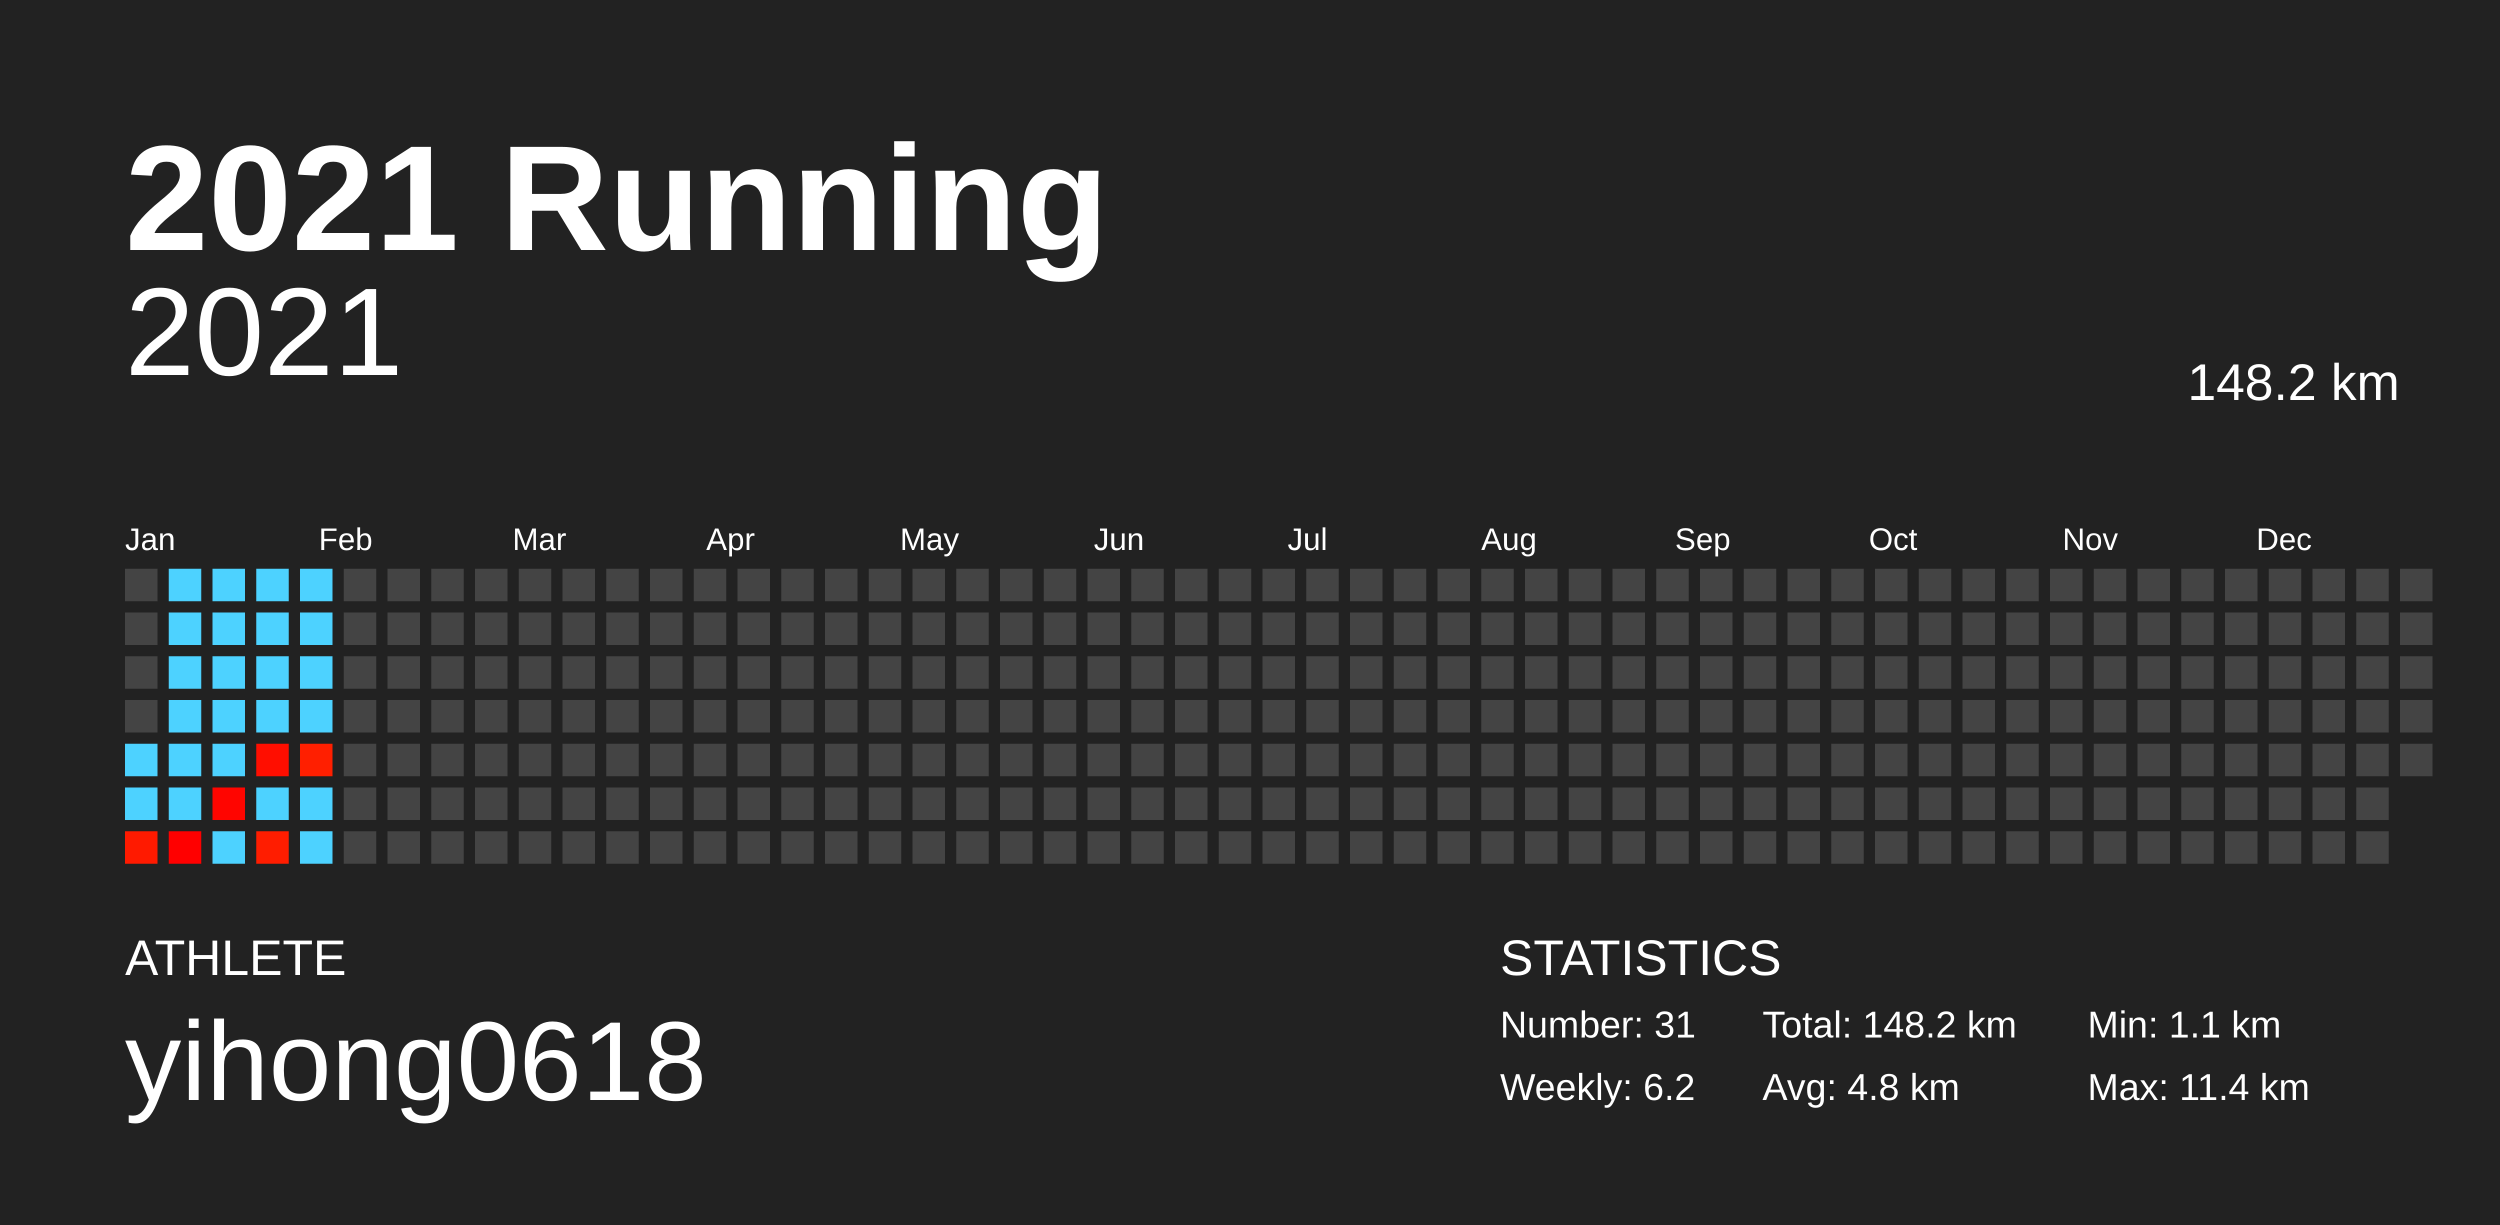
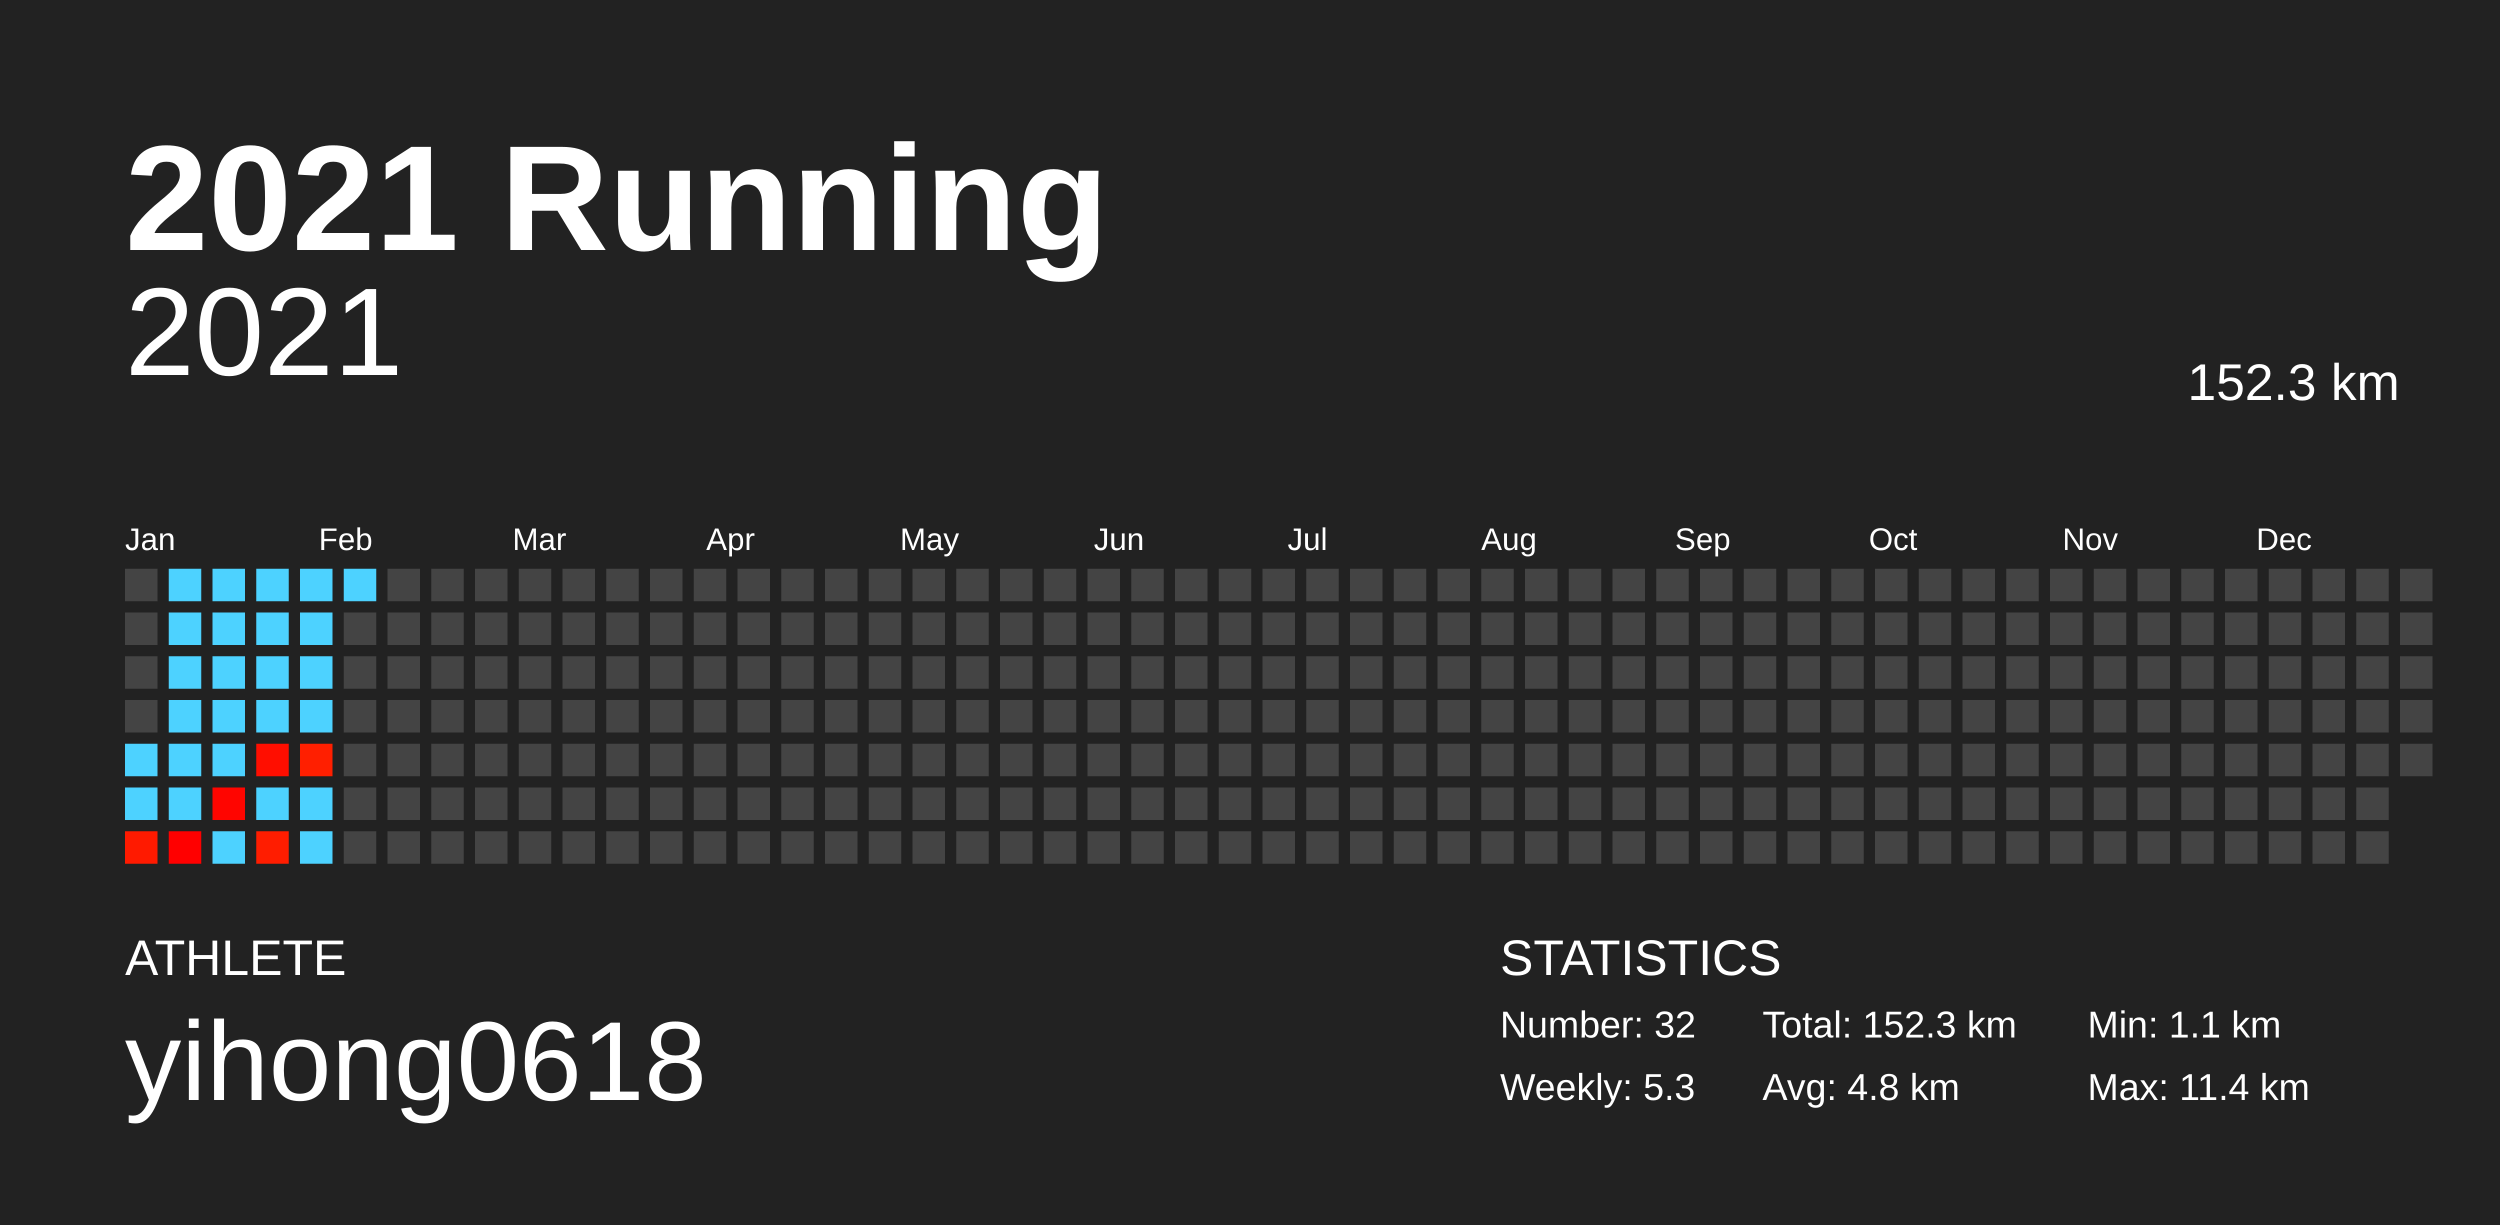
<svg xmlns="http://www.w3.org/2000/svg" baseProfile="full" height="98mm" version="1.1" viewBox="0,0,200,98" width="200mm">
  <defs />
  <rect fill="#222222" height="98" width="200" x="0" y="0" />
  <text fill="#FFFFFF" style="font-size:12px; font-family:Arial; font-weight:bold;" x="10" y="20">2021 Running</text>
  <text fill="#FFFFFF" style="font-size:4px; font-family:Arial" x="10" y="78">ATHLETE</text>
  <text fill="#FFFFFF" style="font-size:9px; font-family:Arial" x="10" y="88">yihong0618</text>
  <text fill="#FFFFFF" style="font-size:4px; font-family:Arial" x="120" y="78">STATISTICS</text>
-   <text fill="#FFFFFF" style="font-size:3px; font-family:Arial" x="120" y="83">Number: 31</text>
-   <text fill="#FFFFFF" style="font-size:3px; font-family:Arial" x="120" y="88">Weekly: 6.2</text>
-   <text fill="#FFFFFF" style="font-size:3px; font-family:Arial" x="141" y="83">Total: 148.2 km</text>
+   <text fill="#FFFFFF" style="font-size:3px; font-family:Arial" x="120" y="83">Number: 32</text>
+   <text fill="#FFFFFF" style="font-size:3px; font-family:Arial" x="120" y="88">Weekly: 5.3</text>
+   <text fill="#FFFFFF" style="font-size:3px; font-family:Arial" x="141" y="83">Total: 152.3 km</text>
  <text fill="#FFFFFF" style="font-size:3px; font-family:Arial" x="141" y="88">Avg: 4.8 km</text>
  <text fill="#FFFFFF" style="font-size:3px; font-family:Arial" x="167" y="83">Min: 1.1 km</text>
  <text fill="#FFFFFF" style="font-size:3px; font-family:Arial" x="167" y="88">Max: 11.4 km</text>
  <text alignment-baseline="hanging" fill="#FFFFFF" style="font-size:10.0px; font-family:Arial;" x="10" y="30">2021</text>
-   <text alignment-baseline="hanging" fill="#FFFFFF" style="font-size:4.125px; font-family:Arial;" x="175" y="32">148.2 km</text>
+   <text alignment-baseline="hanging" fill="#FFFFFF" style="font-size:4.125px; font-family:Arial;" x="175" y="32">152.3 km</text>
  <text fill="#FFFFFF" style="font-size:2.5px; font-family:Arial" x="10.0" y="44">Jan</text>
  <text fill="#FFFFFF" style="font-size:2.5px; font-family:Arial" x="25.5" y="44">Feb</text>
  <text fill="#FFFFFF" style="font-size:2.5px; font-family:Arial" x="41.0" y="44">Mar</text>
  <text fill="#FFFFFF" style="font-size:2.5px; font-family:Arial" x="56.5" y="44">Apr</text>
  <text fill="#FFFFFF" style="font-size:2.5px; font-family:Arial" x="72.0" y="44">May</text>
  <text fill="#FFFFFF" style="font-size:2.5px; font-family:Arial" x="87.5" y="44">Jun</text>
  <text fill="#FFFFFF" style="font-size:2.5px; font-family:Arial" x="103.0" y="44">Jul</text>
  <text fill="#FFFFFF" style="font-size:2.5px; font-family:Arial" x="118.5" y="44">Aug</text>
  <text fill="#FFFFFF" style="font-size:2.5px; font-family:Arial" x="134.0" y="44">Sep</text>
  <text fill="#FFFFFF" style="font-size:2.5px; font-family:Arial" x="149.5" y="44">Oct</text>
  <text fill="#FFFFFF" style="font-size:2.5px; font-family:Arial" x="165.0" y="44">Nov</text>
  <text fill="#FFFFFF" style="font-size:2.5px; font-family:Arial" x="180.5" y="44">Dec</text>
  <rect fill="#444444" height="2.6" width="2.6" x="10.0" y="45.5" />
  <rect fill="#444444" height="2.6" width="2.6" x="10.0" y="49.0" />
  <rect fill="#444444" height="2.6" width="2.6" x="10.0" y="52.5" />
  <rect fill="#444444" height="2.6" width="2.6" x="10.0" y="56.0" />
  <rect fill="#4dd2ff" height="2.6" width="2.6" x="10.0" y="59.5" />
  <rect fill="#4dd2ff" height="2.6" width="2.6" x="10.0" y="63.0" />
  <rect fill="#ff1a00" height="2.6" width="2.6" x="10.0" y="66.5" />
  <rect fill="#4dd2ff" height="2.6" width="2.6" x="13.5" y="45.5" />
  <rect fill="#4dd2ff" height="2.6" width="2.6" x="13.5" y="49.0" />
  <rect fill="#4dd2ff" height="2.6" width="2.6" x="13.5" y="52.5" />
  <rect fill="#4dd2ff" height="2.6" width="2.6" x="13.5" y="56.0" />
  <rect fill="#4dd2ff" height="2.6" width="2.6" x="13.5" y="59.5" />
  <rect fill="#4dd2ff" height="2.6" width="2.6" x="13.5" y="63.0" />
  <rect fill="#ff0000" height="2.6" width="2.6" x="13.5" y="66.5" />
  <rect fill="#4dd2ff" height="2.6" width="2.6" x="17.0" y="45.5" />
  <rect fill="#4dd2ff" height="2.6" width="2.6" x="17.0" y="49.0" />
  <rect fill="#4dd2ff" height="2.6" width="2.6" x="17.0" y="52.5" />
  <rect fill="#4dd2ff" height="2.6" width="2.6" x="17.0" y="56.0" />
  <rect fill="#4dd2ff" height="2.6" width="2.6" x="17.0" y="59.5" />
  <rect fill="#ff0500" height="2.6" width="2.6" x="17.0" y="63.0" />
  <rect fill="#4dd2ff" height="2.6" width="2.6" x="17.0" y="66.5" />
  <rect fill="#4dd2ff" height="2.6" width="2.6" x="20.5" y="45.5" />
  <rect fill="#4dd2ff" height="2.6" width="2.6" x="20.5" y="49.0" />
  <rect fill="#4dd2ff" height="2.6" width="2.6" x="20.5" y="52.5" />
  <rect fill="#4dd2ff" height="2.6" width="2.6" x="20.5" y="56.0" />
  <rect fill="#ff0e00" height="2.6" width="2.6" x="20.5" y="59.5" />
  <rect fill="#4dd2ff" height="2.6" width="2.6" x="20.5" y="63.0" />
  <rect fill="#ff1d00" height="2.6" width="2.6" x="20.5" y="66.5" />
  <rect fill="#4dd2ff" height="2.6" width="2.6" x="24.0" y="45.5" />
  <rect fill="#4dd2ff" height="2.6" width="2.6" x="24.0" y="49.0" />
  <rect fill="#4dd2ff" height="2.6" width="2.6" x="24.0" y="52.5" />
  <rect fill="#4dd2ff" height="2.6" width="2.6" x="24.0" y="56.0" />
  <rect fill="#ff1f00" height="2.6" width="2.6" x="24.0" y="59.5" />
  <rect fill="#4dd2ff" height="2.6" width="2.6" x="24.0" y="63.0" />
  <rect fill="#4dd2ff" height="2.6" width="2.6" x="24.0" y="66.5" />
-   <rect fill="#444444" height="2.6" width="2.6" x="27.5" y="45.5" />
+   <rect fill="#4dd2ff" height="2.6" width="2.6" x="27.5" y="45.5" />
  <rect fill="#444444" height="2.6" width="2.6" x="27.5" y="49.0" />
  <rect fill="#444444" height="2.6" width="2.6" x="27.5" y="52.5" />
  <rect fill="#444444" height="2.6" width="2.6" x="27.5" y="56.0" />
  <rect fill="#444444" height="2.6" width="2.6" x="27.5" y="59.5" />
  <rect fill="#444444" height="2.6" width="2.6" x="27.5" y="63.0" />
  <rect fill="#444444" height="2.6" width="2.6" x="27.5" y="66.5" />
  <rect fill="#444444" height="2.6" width="2.6" x="31.0" y="45.5" />
  <rect fill="#444444" height="2.6" width="2.6" x="31.0" y="49.0" />
  <rect fill="#444444" height="2.6" width="2.6" x="31.0" y="52.5" />
  <rect fill="#444444" height="2.6" width="2.6" x="31.0" y="56.0" />
  <rect fill="#444444" height="2.6" width="2.6" x="31.0" y="59.5" />
  <rect fill="#444444" height="2.6" width="2.6" x="31.0" y="63.0" />
  <rect fill="#444444" height="2.6" width="2.6" x="31.0" y="66.5" />
  <rect fill="#444444" height="2.6" width="2.6" x="34.5" y="45.5" />
  <rect fill="#444444" height="2.6" width="2.6" x="34.5" y="49.0" />
  <rect fill="#444444" height="2.6" width="2.6" x="34.5" y="52.5" />
  <rect fill="#444444" height="2.6" width="2.6" x="34.5" y="56.0" />
  <rect fill="#444444" height="2.6" width="2.6" x="34.5" y="59.5" />
  <rect fill="#444444" height="2.6" width="2.6" x="34.5" y="63.0" />
  <rect fill="#444444" height="2.6" width="2.6" x="34.5" y="66.5" />
  <rect fill="#444444" height="2.6" width="2.6" x="38.0" y="45.5" />
  <rect fill="#444444" height="2.6" width="2.6" x="38.0" y="49.0" />
  <rect fill="#444444" height="2.6" width="2.6" x="38.0" y="52.5" />
  <rect fill="#444444" height="2.6" width="2.6" x="38.0" y="56.0" />
  <rect fill="#444444" height="2.6" width="2.6" x="38.0" y="59.5" />
  <rect fill="#444444" height="2.6" width="2.6" x="38.0" y="63.0" />
  <rect fill="#444444" height="2.6" width="2.6" x="38.0" y="66.5" />
  <rect fill="#444444" height="2.6" width="2.6" x="41.5" y="45.5" />
  <rect fill="#444444" height="2.6" width="2.6" x="41.5" y="49.0" />
  <rect fill="#444444" height="2.6" width="2.6" x="41.5" y="52.5" />
  <rect fill="#444444" height="2.6" width="2.6" x="41.5" y="56.0" />
  <rect fill="#444444" height="2.6" width="2.6" x="41.5" y="59.5" />
  <rect fill="#444444" height="2.6" width="2.6" x="41.5" y="63.0" />
  <rect fill="#444444" height="2.6" width="2.6" x="41.5" y="66.5" />
  <rect fill="#444444" height="2.6" width="2.6" x="45.0" y="45.5" />
  <rect fill="#444444" height="2.6" width="2.6" x="45.0" y="49.0" />
  <rect fill="#444444" height="2.6" width="2.6" x="45.0" y="52.5" />
  <rect fill="#444444" height="2.6" width="2.6" x="45.0" y="56.0" />
  <rect fill="#444444" height="2.6" width="2.6" x="45.0" y="59.5" />
  <rect fill="#444444" height="2.6" width="2.6" x="45.0" y="63.0" />
  <rect fill="#444444" height="2.6" width="2.6" x="45.0" y="66.5" />
  <rect fill="#444444" height="2.6" width="2.6" x="48.5" y="45.5" />
  <rect fill="#444444" height="2.6" width="2.6" x="48.5" y="49.0" />
  <rect fill="#444444" height="2.6" width="2.6" x="48.5" y="52.5" />
  <rect fill="#444444" height="2.6" width="2.6" x="48.5" y="56.0" />
  <rect fill="#444444" height="2.6" width="2.6" x="48.5" y="59.5" />
  <rect fill="#444444" height="2.6" width="2.6" x="48.5" y="63.0" />
  <rect fill="#444444" height="2.6" width="2.6" x="48.5" y="66.5" />
  <rect fill="#444444" height="2.6" width="2.6" x="52.0" y="45.5" />
  <rect fill="#444444" height="2.6" width="2.6" x="52.0" y="49.0" />
  <rect fill="#444444" height="2.6" width="2.6" x="52.0" y="52.5" />
  <rect fill="#444444" height="2.6" width="2.6" x="52.0" y="56.0" />
  <rect fill="#444444" height="2.6" width="2.6" x="52.0" y="59.5" />
  <rect fill="#444444" height="2.6" width="2.6" x="52.0" y="63.0" />
  <rect fill="#444444" height="2.6" width="2.6" x="52.0" y="66.5" />
  <rect fill="#444444" height="2.6" width="2.6" x="55.5" y="45.5" />
  <rect fill="#444444" height="2.6" width="2.6" x="55.5" y="49.0" />
  <rect fill="#444444" height="2.6" width="2.6" x="55.5" y="52.5" />
  <rect fill="#444444" height="2.6" width="2.6" x="55.5" y="56.0" />
  <rect fill="#444444" height="2.6" width="2.6" x="55.5" y="59.5" />
  <rect fill="#444444" height="2.6" width="2.6" x="55.5" y="63.0" />
  <rect fill="#444444" height="2.6" width="2.6" x="55.5" y="66.5" />
  <rect fill="#444444" height="2.6" width="2.6" x="59.0" y="45.5" />
  <rect fill="#444444" height="2.6" width="2.6" x="59.0" y="49.0" />
  <rect fill="#444444" height="2.6" width="2.6" x="59.0" y="52.5" />
  <rect fill="#444444" height="2.6" width="2.6" x="59.0" y="56.0" />
  <rect fill="#444444" height="2.6" width="2.6" x="59.0" y="59.5" />
  <rect fill="#444444" height="2.6" width="2.6" x="59.0" y="63.0" />
  <rect fill="#444444" height="2.6" width="2.6" x="59.0" y="66.5" />
  <rect fill="#444444" height="2.6" width="2.6" x="62.5" y="45.5" />
  <rect fill="#444444" height="2.6" width="2.6" x="62.5" y="49.0" />
  <rect fill="#444444" height="2.6" width="2.6" x="62.5" y="52.5" />
  <rect fill="#444444" height="2.6" width="2.6" x="62.5" y="56.0" />
  <rect fill="#444444" height="2.6" width="2.6" x="62.5" y="59.5" />
  <rect fill="#444444" height="2.6" width="2.6" x="62.5" y="63.0" />
  <rect fill="#444444" height="2.6" width="2.6" x="62.5" y="66.5" />
  <rect fill="#444444" height="2.6" width="2.6" x="66.0" y="45.5" />
  <rect fill="#444444" height="2.6" width="2.6" x="66.0" y="49.0" />
  <rect fill="#444444" height="2.6" width="2.6" x="66.0" y="52.5" />
  <rect fill="#444444" height="2.6" width="2.6" x="66.0" y="56.0" />
  <rect fill="#444444" height="2.6" width="2.6" x="66.0" y="59.5" />
  <rect fill="#444444" height="2.6" width="2.6" x="66.0" y="63.0" />
  <rect fill="#444444" height="2.6" width="2.6" x="66.0" y="66.5" />
  <rect fill="#444444" height="2.6" width="2.6" x="69.5" y="45.5" />
  <rect fill="#444444" height="2.6" width="2.6" x="69.5" y="49.0" />
  <rect fill="#444444" height="2.6" width="2.6" x="69.5" y="52.5" />
  <rect fill="#444444" height="2.6" width="2.6" x="69.5" y="56.0" />
  <rect fill="#444444" height="2.6" width="2.6" x="69.5" y="59.5" />
  <rect fill="#444444" height="2.6" width="2.6" x="69.5" y="63.0" />
  <rect fill="#444444" height="2.6" width="2.6" x="69.5" y="66.5" />
  <rect fill="#444444" height="2.6" width="2.6" x="73.0" y="45.5" />
  <rect fill="#444444" height="2.6" width="2.6" x="73.0" y="49.0" />
  <rect fill="#444444" height="2.6" width="2.6" x="73.0" y="52.5" />
  <rect fill="#444444" height="2.6" width="2.6" x="73.0" y="56.0" />
  <rect fill="#444444" height="2.6" width="2.6" x="73.0" y="59.5" />
  <rect fill="#444444" height="2.6" width="2.6" x="73.0" y="63.0" />
  <rect fill="#444444" height="2.6" width="2.6" x="73.0" y="66.5" />
  <rect fill="#444444" height="2.6" width="2.6" x="76.5" y="45.5" />
  <rect fill="#444444" height="2.6" width="2.6" x="76.5" y="49.0" />
  <rect fill="#444444" height="2.6" width="2.6" x="76.5" y="52.5" />
  <rect fill="#444444" height="2.6" width="2.6" x="76.5" y="56.0" />
  <rect fill="#444444" height="2.6" width="2.6" x="76.5" y="59.5" />
  <rect fill="#444444" height="2.6" width="2.6" x="76.5" y="63.0" />
  <rect fill="#444444" height="2.6" width="2.6" x="76.5" y="66.5" />
  <rect fill="#444444" height="2.6" width="2.6" x="80.0" y="45.5" />
  <rect fill="#444444" height="2.6" width="2.6" x="80.0" y="49.0" />
  <rect fill="#444444" height="2.6" width="2.6" x="80.0" y="52.5" />
  <rect fill="#444444" height="2.6" width="2.6" x="80.0" y="56.0" />
  <rect fill="#444444" height="2.6" width="2.6" x="80.0" y="59.5" />
  <rect fill="#444444" height="2.6" width="2.6" x="80.0" y="63.0" />
  <rect fill="#444444" height="2.6" width="2.6" x="80.0" y="66.5" />
  <rect fill="#444444" height="2.6" width="2.6" x="83.5" y="45.5" />
  <rect fill="#444444" height="2.6" width="2.6" x="83.5" y="49.0" />
  <rect fill="#444444" height="2.6" width="2.6" x="83.5" y="52.5" />
  <rect fill="#444444" height="2.6" width="2.6" x="83.5" y="56.0" />
  <rect fill="#444444" height="2.6" width="2.6" x="83.5" y="59.5" />
  <rect fill="#444444" height="2.6" width="2.6" x="83.5" y="63.0" />
  <rect fill="#444444" height="2.6" width="2.6" x="83.5" y="66.5" />
  <rect fill="#444444" height="2.6" width="2.6" x="87.0" y="45.5" />
  <rect fill="#444444" height="2.6" width="2.6" x="87.0" y="49.0" />
  <rect fill="#444444" height="2.6" width="2.6" x="87.0" y="52.5" />
  <rect fill="#444444" height="2.6" width="2.6" x="87.0" y="56.0" />
  <rect fill="#444444" height="2.6" width="2.6" x="87.0" y="59.5" />
  <rect fill="#444444" height="2.6" width="2.6" x="87.0" y="63.0" />
  <rect fill="#444444" height="2.6" width="2.6" x="87.0" y="66.5" />
  <rect fill="#444444" height="2.6" width="2.6" x="90.5" y="45.5" />
  <rect fill="#444444" height="2.6" width="2.6" x="90.5" y="49.0" />
  <rect fill="#444444" height="2.6" width="2.6" x="90.5" y="52.5" />
  <rect fill="#444444" height="2.6" width="2.6" x="90.5" y="56.0" />
  <rect fill="#444444" height="2.6" width="2.6" x="90.5" y="59.5" />
  <rect fill="#444444" height="2.6" width="2.6" x="90.5" y="63.0" />
  <rect fill="#444444" height="2.6" width="2.6" x="90.5" y="66.5" />
  <rect fill="#444444" height="2.6" width="2.6" x="94.0" y="45.5" />
  <rect fill="#444444" height="2.6" width="2.6" x="94.0" y="49.0" />
  <rect fill="#444444" height="2.6" width="2.6" x="94.0" y="52.5" />
  <rect fill="#444444" height="2.6" width="2.6" x="94.0" y="56.0" />
  <rect fill="#444444" height="2.6" width="2.6" x="94.0" y="59.5" />
  <rect fill="#444444" height="2.6" width="2.6" x="94.0" y="63.0" />
  <rect fill="#444444" height="2.6" width="2.6" x="94.0" y="66.5" />
  <rect fill="#444444" height="2.6" width="2.6" x="97.5" y="45.5" />
  <rect fill="#444444" height="2.6" width="2.6" x="97.5" y="49.0" />
  <rect fill="#444444" height="2.6" width="2.6" x="97.5" y="52.5" />
  <rect fill="#444444" height="2.6" width="2.6" x="97.5" y="56.0" />
  <rect fill="#444444" height="2.6" width="2.6" x="97.5" y="59.5" />
  <rect fill="#444444" height="2.6" width="2.6" x="97.5" y="63.0" />
  <rect fill="#444444" height="2.6" width="2.6" x="97.5" y="66.5" />
  <rect fill="#444444" height="2.6" width="2.6" x="101.0" y="45.5" />
  <rect fill="#444444" height="2.6" width="2.6" x="101.0" y="49.0" />
  <rect fill="#444444" height="2.6" width="2.6" x="101.0" y="52.5" />
  <rect fill="#444444" height="2.6" width="2.6" x="101.0" y="56.0" />
  <rect fill="#444444" height="2.6" width="2.6" x="101.0" y="59.5" />
  <rect fill="#444444" height="2.6" width="2.6" x="101.0" y="63.0" />
  <rect fill="#444444" height="2.6" width="2.6" x="101.0" y="66.5" />
  <rect fill="#444444" height="2.6" width="2.6" x="104.5" y="45.5" />
  <rect fill="#444444" height="2.6" width="2.6" x="104.5" y="49.0" />
  <rect fill="#444444" height="2.6" width="2.6" x="104.5" y="52.5" />
  <rect fill="#444444" height="2.6" width="2.6" x="104.5" y="56.0" />
  <rect fill="#444444" height="2.6" width="2.6" x="104.5" y="59.5" />
  <rect fill="#444444" height="2.6" width="2.6" x="104.5" y="63.0" />
  <rect fill="#444444" height="2.6" width="2.6" x="104.5" y="66.5" />
  <rect fill="#444444" height="2.6" width="2.6" x="108.0" y="45.5" />
  <rect fill="#444444" height="2.6" width="2.6" x="108.0" y="49.0" />
  <rect fill="#444444" height="2.6" width="2.6" x="108.0" y="52.5" />
  <rect fill="#444444" height="2.6" width="2.6" x="108.0" y="56.0" />
  <rect fill="#444444" height="2.6" width="2.6" x="108.0" y="59.5" />
  <rect fill="#444444" height="2.6" width="2.6" x="108.0" y="63.0" />
  <rect fill="#444444" height="2.6" width="2.6" x="108.0" y="66.5" />
  <rect fill="#444444" height="2.6" width="2.6" x="111.5" y="45.5" />
  <rect fill="#444444" height="2.6" width="2.6" x="111.5" y="49.0" />
  <rect fill="#444444" height="2.6" width="2.6" x="111.5" y="52.5" />
  <rect fill="#444444" height="2.6" width="2.6" x="111.5" y="56.0" />
  <rect fill="#444444" height="2.6" width="2.6" x="111.5" y="59.5" />
  <rect fill="#444444" height="2.6" width="2.6" x="111.5" y="63.0" />
  <rect fill="#444444" height="2.6" width="2.6" x="111.5" y="66.5" />
  <rect fill="#444444" height="2.6" width="2.6" x="115.0" y="45.5" />
  <rect fill="#444444" height="2.6" width="2.6" x="115.0" y="49.0" />
  <rect fill="#444444" height="2.6" width="2.6" x="115.0" y="52.5" />
  <rect fill="#444444" height="2.6" width="2.6" x="115.0" y="56.0" />
  <rect fill="#444444" height="2.6" width="2.6" x="115.0" y="59.5" />
  <rect fill="#444444" height="2.6" width="2.6" x="115.0" y="63.0" />
  <rect fill="#444444" height="2.6" width="2.6" x="115.0" y="66.5" />
  <rect fill="#444444" height="2.6" width="2.6" x="118.5" y="45.5" />
  <rect fill="#444444" height="2.6" width="2.6" x="118.5" y="49.0" />
  <rect fill="#444444" height="2.6" width="2.6" x="118.5" y="52.5" />
  <rect fill="#444444" height="2.6" width="2.6" x="118.5" y="56.0" />
  <rect fill="#444444" height="2.6" width="2.6" x="118.5" y="59.5" />
  <rect fill="#444444" height="2.6" width="2.6" x="118.5" y="63.0" />
  <rect fill="#444444" height="2.6" width="2.6" x="118.5" y="66.5" />
  <rect fill="#444444" height="2.6" width="2.6" x="122.0" y="45.5" />
  <rect fill="#444444" height="2.6" width="2.6" x="122.0" y="49.0" />
  <rect fill="#444444" height="2.6" width="2.6" x="122.0" y="52.5" />
  <rect fill="#444444" height="2.6" width="2.6" x="122.0" y="56.0" />
  <rect fill="#444444" height="2.6" width="2.6" x="122.0" y="59.5" />
  <rect fill="#444444" height="2.6" width="2.6" x="122.0" y="63.0" />
  <rect fill="#444444" height="2.6" width="2.6" x="122.0" y="66.5" />
  <rect fill="#444444" height="2.6" width="2.6" x="125.5" y="45.5" />
  <rect fill="#444444" height="2.6" width="2.6" x="125.5" y="49.0" />
  <rect fill="#444444" height="2.6" width="2.6" x="125.5" y="52.5" />
  <rect fill="#444444" height="2.6" width="2.6" x="125.5" y="56.0" />
  <rect fill="#444444" height="2.6" width="2.6" x="125.5" y="59.5" />
  <rect fill="#444444" height="2.6" width="2.6" x="125.5" y="63.0" />
  <rect fill="#444444" height="2.6" width="2.6" x="125.5" y="66.5" />
  <rect fill="#444444" height="2.6" width="2.6" x="129.0" y="45.5" />
  <rect fill="#444444" height="2.6" width="2.6" x="129.0" y="49.0" />
  <rect fill="#444444" height="2.6" width="2.6" x="129.0" y="52.5" />
  <rect fill="#444444" height="2.6" width="2.6" x="129.0" y="56.0" />
  <rect fill="#444444" height="2.6" width="2.6" x="129.0" y="59.5" />
  <rect fill="#444444" height="2.6" width="2.6" x="129.0" y="63.0" />
  <rect fill="#444444" height="2.6" width="2.6" x="129.0" y="66.5" />
  <rect fill="#444444" height="2.6" width="2.6" x="132.5" y="45.5" />
  <rect fill="#444444" height="2.6" width="2.6" x="132.5" y="49.0" />
  <rect fill="#444444" height="2.6" width="2.6" x="132.5" y="52.5" />
  <rect fill="#444444" height="2.6" width="2.6" x="132.5" y="56.0" />
  <rect fill="#444444" height="2.6" width="2.6" x="132.5" y="59.5" />
  <rect fill="#444444" height="2.6" width="2.6" x="132.5" y="63.0" />
  <rect fill="#444444" height="2.6" width="2.6" x="132.5" y="66.5" />
  <rect fill="#444444" height="2.6" width="2.6" x="136.0" y="45.5" />
  <rect fill="#444444" height="2.6" width="2.6" x="136.0" y="49.0" />
  <rect fill="#444444" height="2.6" width="2.6" x="136.0" y="52.5" />
  <rect fill="#444444" height="2.6" width="2.6" x="136.0" y="56.0" />
  <rect fill="#444444" height="2.6" width="2.6" x="136.0" y="59.5" />
  <rect fill="#444444" height="2.6" width="2.6" x="136.0" y="63.0" />
  <rect fill="#444444" height="2.6" width="2.6" x="136.0" y="66.5" />
  <rect fill="#444444" height="2.6" width="2.6" x="139.5" y="45.5" />
  <rect fill="#444444" height="2.6" width="2.6" x="139.5" y="49.0" />
  <rect fill="#444444" height="2.6" width="2.6" x="139.5" y="52.5" />
  <rect fill="#444444" height="2.6" width="2.6" x="139.5" y="56.0" />
  <rect fill="#444444" height="2.6" width="2.6" x="139.5" y="59.5" />
  <rect fill="#444444" height="2.6" width="2.6" x="139.5" y="63.0" />
  <rect fill="#444444" height="2.6" width="2.6" x="139.5" y="66.5" />
  <rect fill="#444444" height="2.6" width="2.6" x="143.0" y="45.5" />
  <rect fill="#444444" height="2.6" width="2.6" x="143.0" y="49.0" />
  <rect fill="#444444" height="2.6" width="2.6" x="143.0" y="52.5" />
  <rect fill="#444444" height="2.6" width="2.6" x="143.0" y="56.0" />
  <rect fill="#444444" height="2.6" width="2.6" x="143.0" y="59.5" />
  <rect fill="#444444" height="2.6" width="2.6" x="143.0" y="63.0" />
  <rect fill="#444444" height="2.6" width="2.6" x="143.0" y="66.5" />
  <rect fill="#444444" height="2.6" width="2.6" x="146.5" y="45.5" />
  <rect fill="#444444" height="2.6" width="2.6" x="146.5" y="49.0" />
  <rect fill="#444444" height="2.6" width="2.6" x="146.5" y="52.5" />
  <rect fill="#444444" height="2.6" width="2.6" x="146.5" y="56.0" />
  <rect fill="#444444" height="2.6" width="2.6" x="146.5" y="59.5" />
  <rect fill="#444444" height="2.6" width="2.6" x="146.5" y="63.0" />
  <rect fill="#444444" height="2.6" width="2.6" x="146.5" y="66.5" />
  <rect fill="#444444" height="2.6" width="2.6" x="150.0" y="45.5" />
  <rect fill="#444444" height="2.6" width="2.6" x="150.0" y="49.0" />
  <rect fill="#444444" height="2.6" width="2.6" x="150.0" y="52.5" />
  <rect fill="#444444" height="2.6" width="2.6" x="150.0" y="56.0" />
  <rect fill="#444444" height="2.6" width="2.6" x="150.0" y="59.5" />
  <rect fill="#444444" height="2.6" width="2.6" x="150.0" y="63.0" />
  <rect fill="#444444" height="2.6" width="2.6" x="150.0" y="66.5" />
  <rect fill="#444444" height="2.6" width="2.6" x="153.5" y="45.5" />
  <rect fill="#444444" height="2.6" width="2.6" x="153.5" y="49.0" />
  <rect fill="#444444" height="2.6" width="2.6" x="153.5" y="52.5" />
  <rect fill="#444444" height="2.6" width="2.6" x="153.5" y="56.0" />
  <rect fill="#444444" height="2.6" width="2.6" x="153.5" y="59.5" />
  <rect fill="#444444" height="2.6" width="2.6" x="153.5" y="63.0" />
  <rect fill="#444444" height="2.6" width="2.6" x="153.5" y="66.5" />
  <rect fill="#444444" height="2.6" width="2.6" x="157.0" y="45.5" />
  <rect fill="#444444" height="2.6" width="2.6" x="157.0" y="49.0" />
  <rect fill="#444444" height="2.6" width="2.6" x="157.0" y="52.5" />
  <rect fill="#444444" height="2.6" width="2.6" x="157.0" y="56.0" />
  <rect fill="#444444" height="2.6" width="2.6" x="157.0" y="59.5" />
  <rect fill="#444444" height="2.6" width="2.6" x="157.0" y="63.0" />
  <rect fill="#444444" height="2.6" width="2.6" x="157.0" y="66.5" />
  <rect fill="#444444" height="2.6" width="2.6" x="160.5" y="45.5" />
  <rect fill="#444444" height="2.6" width="2.6" x="160.5" y="49.0" />
  <rect fill="#444444" height="2.6" width="2.6" x="160.5" y="52.5" />
  <rect fill="#444444" height="2.6" width="2.6" x="160.5" y="56.0" />
  <rect fill="#444444" height="2.6" width="2.6" x="160.5" y="59.5" />
  <rect fill="#444444" height="2.6" width="2.6" x="160.5" y="63.0" />
  <rect fill="#444444" height="2.6" width="2.6" x="160.5" y="66.5" />
  <rect fill="#444444" height="2.6" width="2.6" x="164.0" y="45.5" />
  <rect fill="#444444" height="2.6" width="2.6" x="164.0" y="49.0" />
  <rect fill="#444444" height="2.6" width="2.6" x="164.0" y="52.5" />
  <rect fill="#444444" height="2.6" width="2.6" x="164.0" y="56.0" />
  <rect fill="#444444" height="2.6" width="2.6" x="164.0" y="59.5" />
  <rect fill="#444444" height="2.6" width="2.6" x="164.0" y="63.0" />
  <rect fill="#444444" height="2.6" width="2.6" x="164.0" y="66.5" />
  <rect fill="#444444" height="2.6" width="2.6" x="167.5" y="45.5" />
  <rect fill="#444444" height="2.6" width="2.6" x="167.5" y="49.0" />
  <rect fill="#444444" height="2.6" width="2.6" x="167.5" y="52.5" />
  <rect fill="#444444" height="2.6" width="2.6" x="167.5" y="56.0" />
  <rect fill="#444444" height="2.6" width="2.6" x="167.5" y="59.5" />
  <rect fill="#444444" height="2.6" width="2.6" x="167.5" y="63.0" />
  <rect fill="#444444" height="2.6" width="2.6" x="167.5" y="66.5" />
  <rect fill="#444444" height="2.6" width="2.6" x="171.0" y="45.5" />
  <rect fill="#444444" height="2.6" width="2.6" x="171.0" y="49.0" />
  <rect fill="#444444" height="2.6" width="2.6" x="171.0" y="52.5" />
  <rect fill="#444444" height="2.6" width="2.6" x="171.0" y="56.0" />
  <rect fill="#444444" height="2.6" width="2.6" x="171.0" y="59.5" />
  <rect fill="#444444" height="2.6" width="2.6" x="171.0" y="63.0" />
  <rect fill="#444444" height="2.6" width="2.6" x="171.0" y="66.5" />
  <rect fill="#444444" height="2.6" width="2.6" x="174.5" y="45.5" />
  <rect fill="#444444" height="2.6" width="2.6" x="174.5" y="49.0" />
  <rect fill="#444444" height="2.6" width="2.6" x="174.5" y="52.5" />
  <rect fill="#444444" height="2.6" width="2.6" x="174.5" y="56.0" />
  <rect fill="#444444" height="2.6" width="2.6" x="174.5" y="59.5" />
  <rect fill="#444444" height="2.6" width="2.6" x="174.5" y="63.0" />
  <rect fill="#444444" height="2.6" width="2.6" x="174.5" y="66.5" />
  <rect fill="#444444" height="2.6" width="2.6" x="178.0" y="45.5" />
  <rect fill="#444444" height="2.6" width="2.6" x="178.0" y="49.0" />
  <rect fill="#444444" height="2.6" width="2.6" x="178.0" y="52.5" />
  <rect fill="#444444" height="2.6" width="2.6" x="178.0" y="56.0" />
  <rect fill="#444444" height="2.6" width="2.6" x="178.0" y="59.5" />
  <rect fill="#444444" height="2.6" width="2.6" x="178.0" y="63.0" />
  <rect fill="#444444" height="2.6" width="2.6" x="178.0" y="66.5" />
  <rect fill="#444444" height="2.6" width="2.6" x="181.5" y="45.5" />
  <rect fill="#444444" height="2.6" width="2.6" x="181.5" y="49.0" />
  <rect fill="#444444" height="2.6" width="2.6" x="181.5" y="52.5" />
  <rect fill="#444444" height="2.6" width="2.6" x="181.5" y="56.0" />
  <rect fill="#444444" height="2.6" width="2.6" x="181.5" y="59.5" />
  <rect fill="#444444" height="2.6" width="2.6" x="181.5" y="63.0" />
  <rect fill="#444444" height="2.6" width="2.6" x="181.5" y="66.5" />
  <rect fill="#444444" height="2.6" width="2.6" x="185.0" y="45.5" />
  <rect fill="#444444" height="2.6" width="2.6" x="185.0" y="49.0" />
  <rect fill="#444444" height="2.6" width="2.6" x="185.0" y="52.5" />
  <rect fill="#444444" height="2.6" width="2.6" x="185.0" y="56.0" />
  <rect fill="#444444" height="2.6" width="2.6" x="185.0" y="59.5" />
  <rect fill="#444444" height="2.6" width="2.6" x="185.0" y="63.0" />
  <rect fill="#444444" height="2.6" width="2.6" x="185.0" y="66.5" />
  <rect fill="#444444" height="2.6" width="2.6" x="188.5" y="45.5" />
  <rect fill="#444444" height="2.6" width="2.6" x="188.5" y="49.0" />
  <rect fill="#444444" height="2.6" width="2.6" x="188.5" y="52.5" />
  <rect fill="#444444" height="2.6" width="2.6" x="188.5" y="56.0" />
  <rect fill="#444444" height="2.6" width="2.6" x="188.5" y="59.5" />
  <rect fill="#444444" height="2.6" width="2.6" x="188.5" y="63.0" />
  <rect fill="#444444" height="2.6" width="2.6" x="188.5" y="66.5" />
  <rect fill="#444444" height="2.6" width="2.6" x="192.0" y="45.5" />
  <rect fill="#444444" height="2.6" width="2.6" x="192.0" y="49.0" />
  <rect fill="#444444" height="2.6" width="2.6" x="192.0" y="52.5" />
  <rect fill="#444444" height="2.6" width="2.6" x="192.0" y="56.0" />
  <rect fill="#444444" height="2.6" width="2.6" x="192.0" y="59.5" />
</svg>
